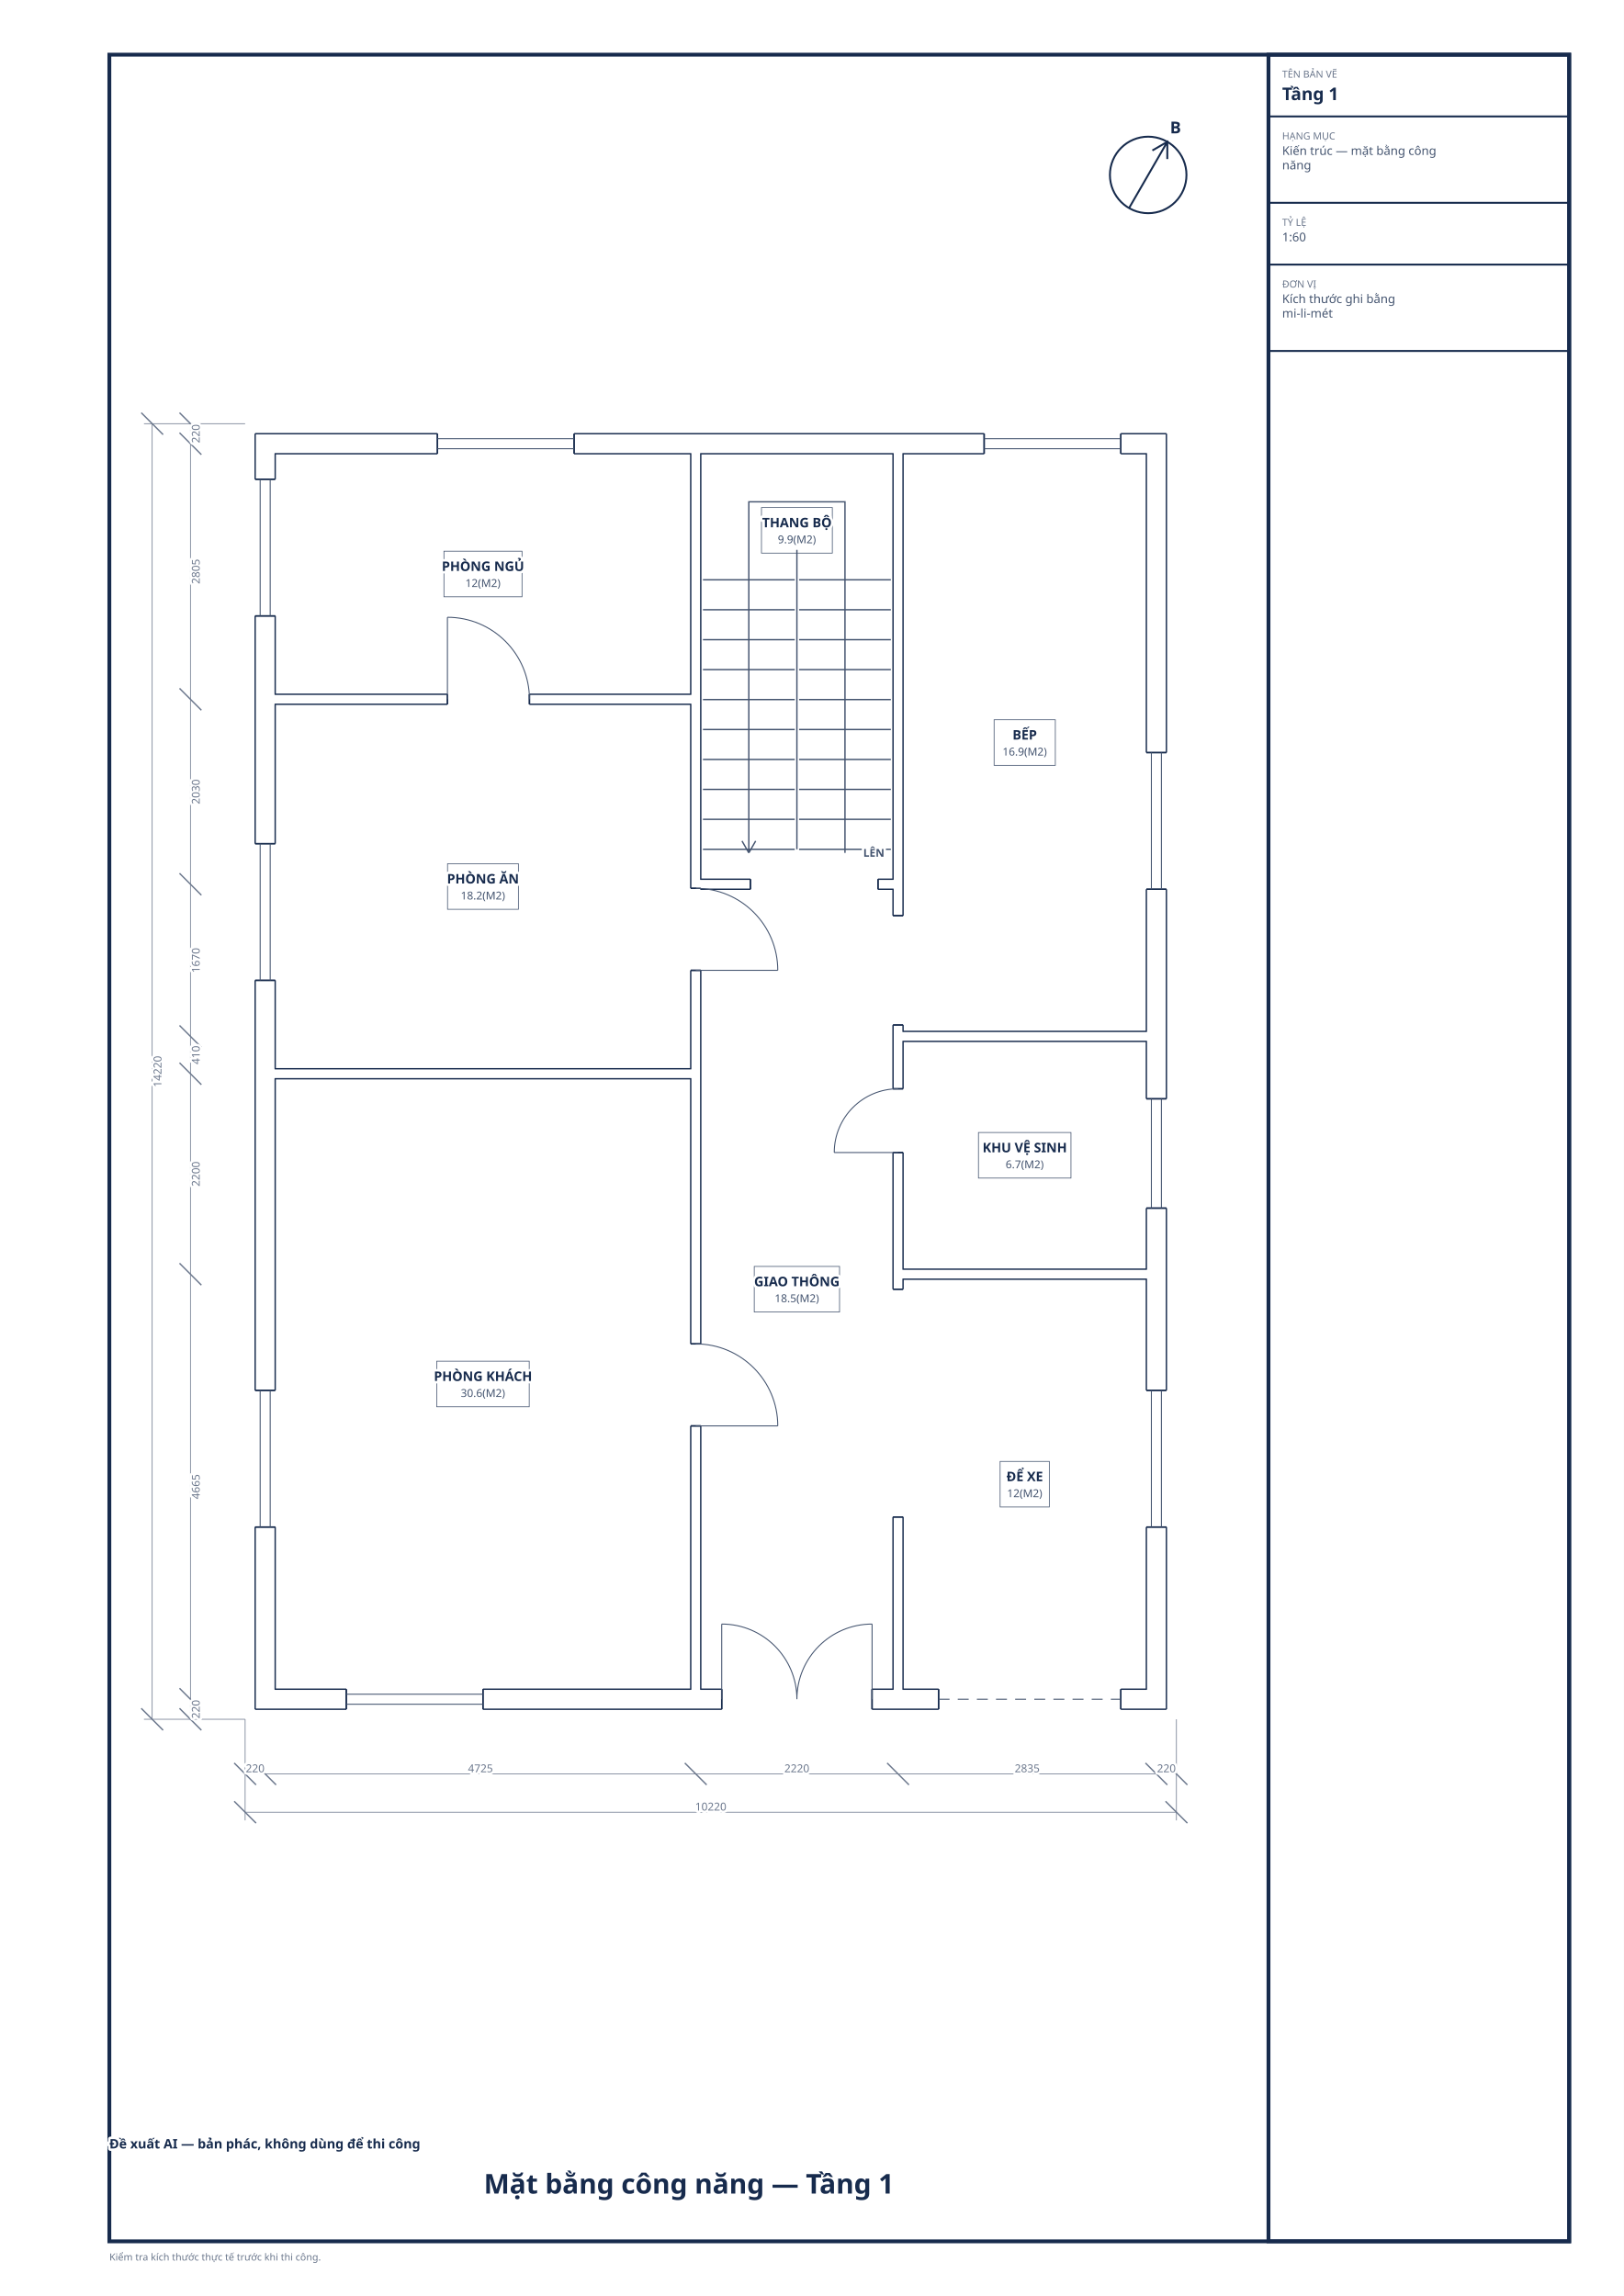
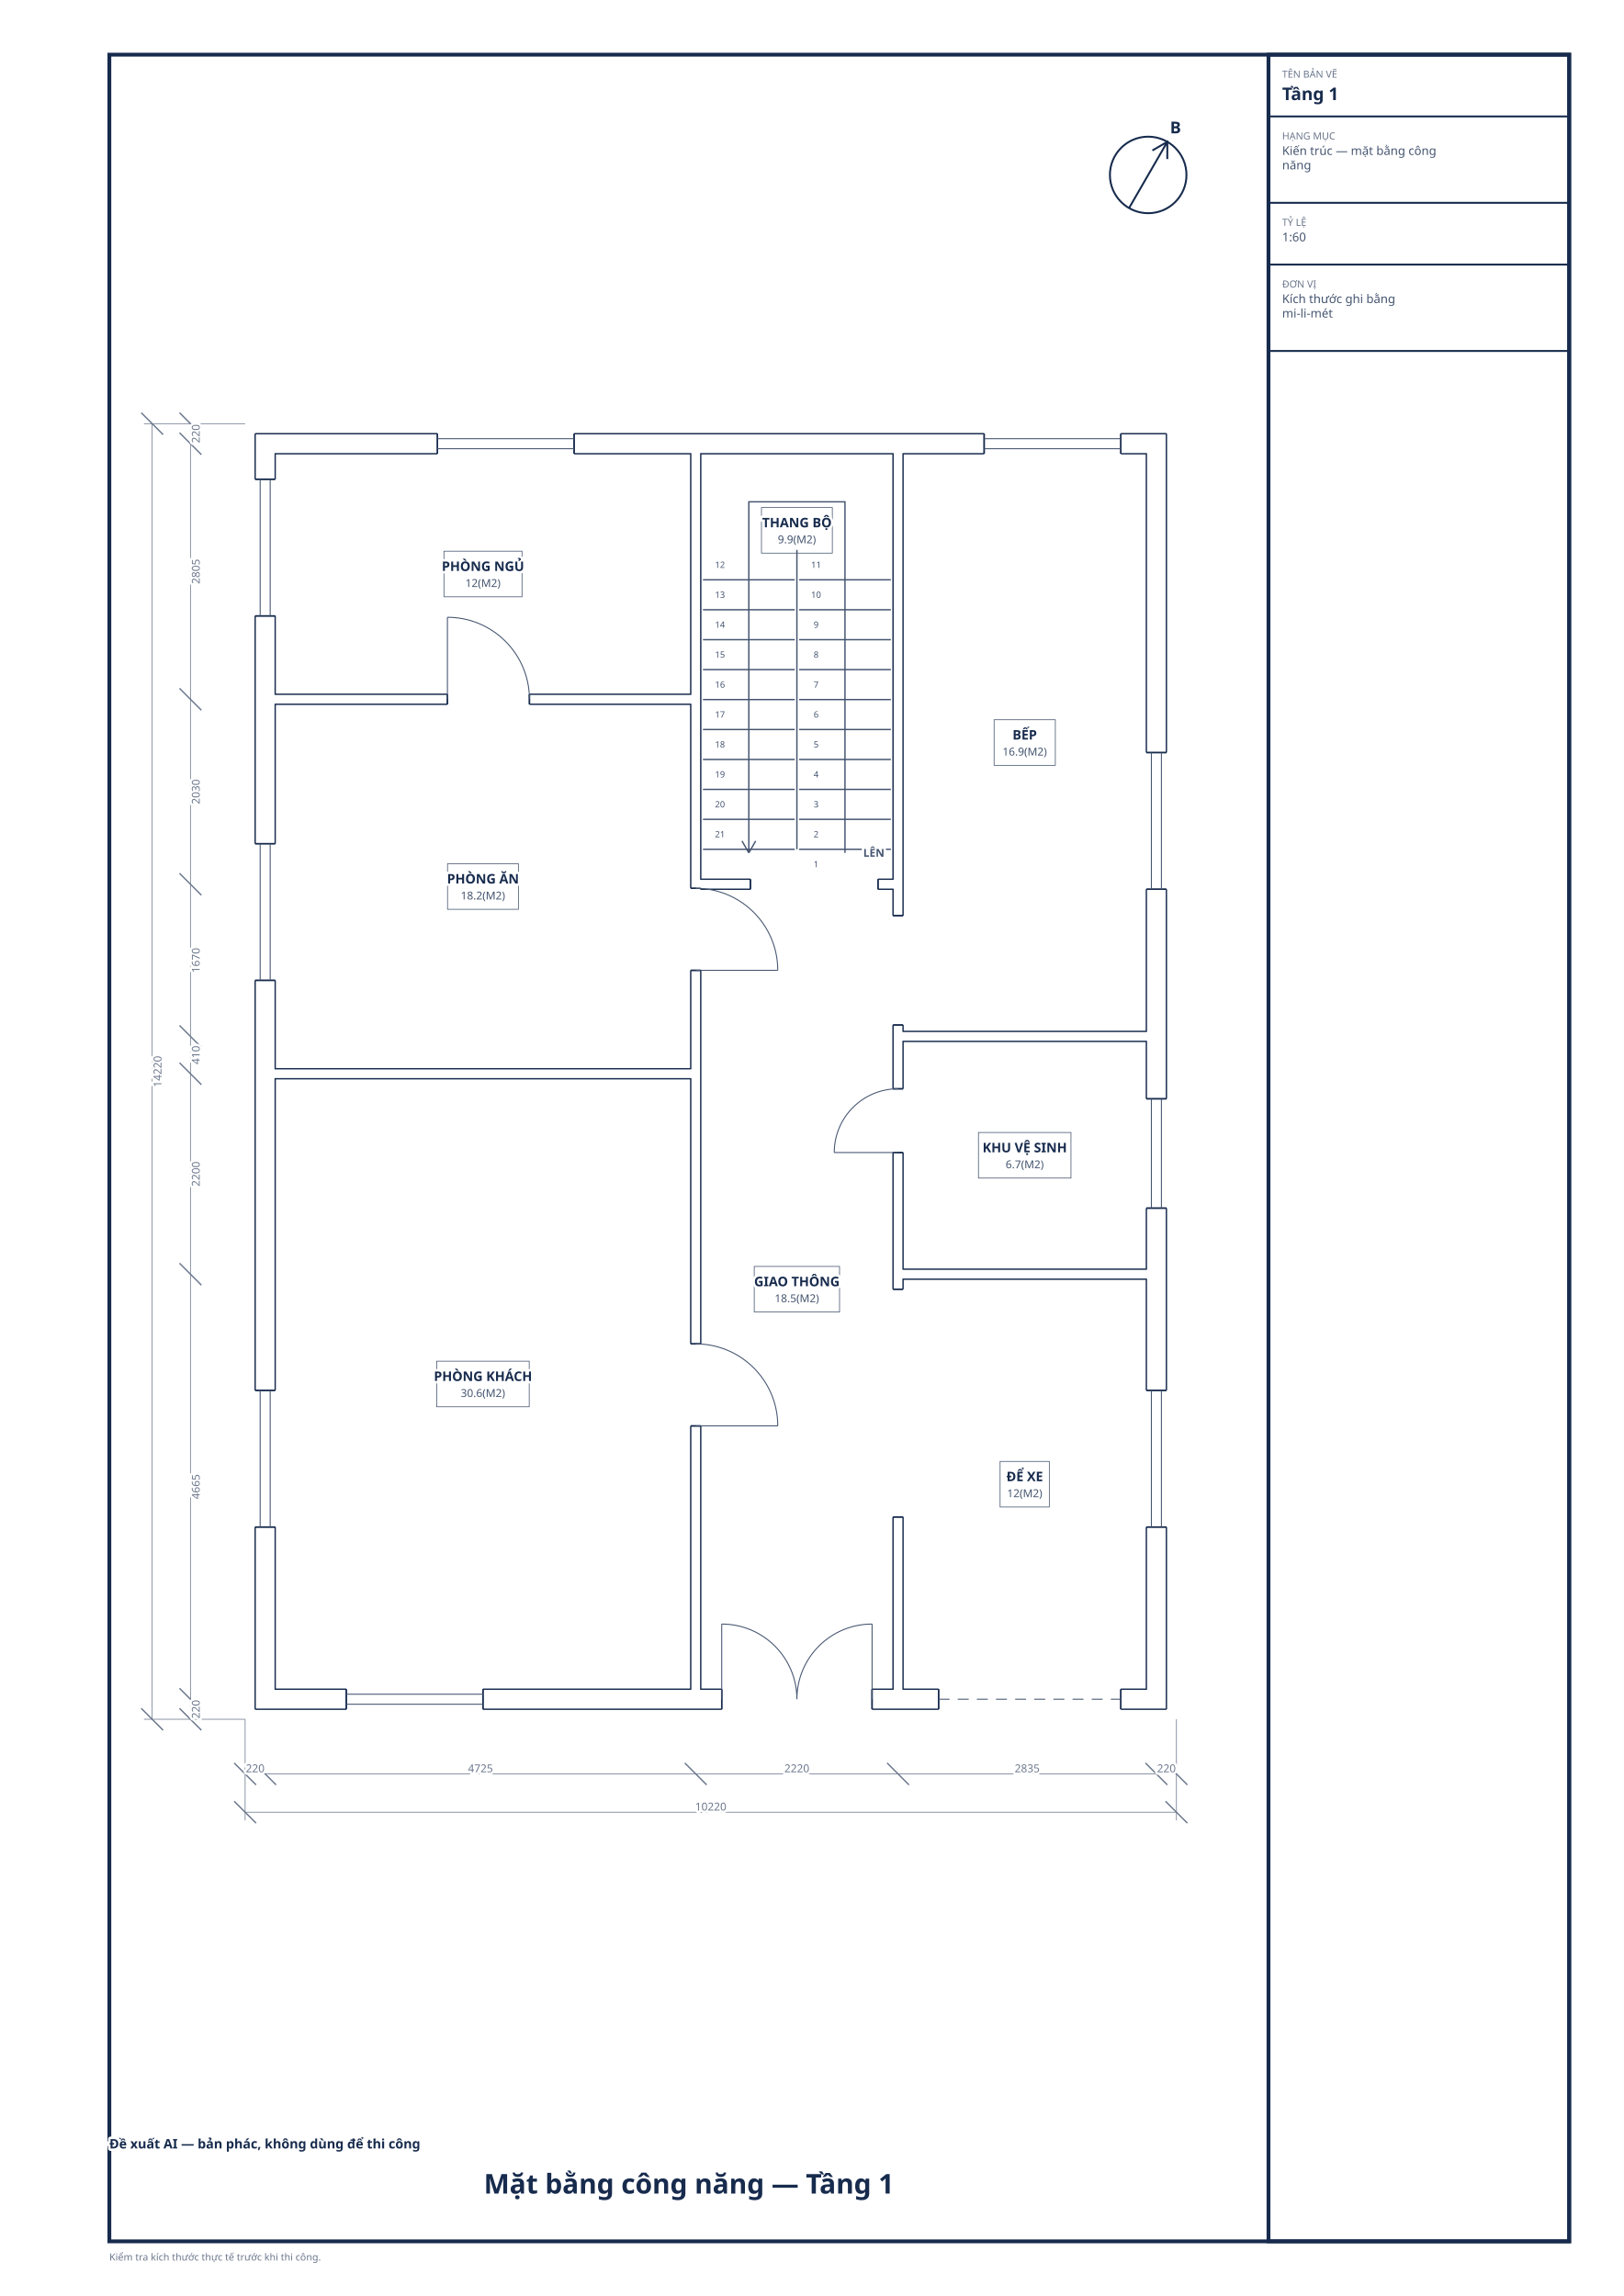
<svg xmlns="http://www.w3.org/2000/svg" viewBox="0 0 297 420" width="297mm" height="420mm">
-   <style>text{font-family:'Be Vietnam Pro', 'Noto Sans', 'Segoe UI', system-ui, sans-serif;text-anchor:middle;dominant-baseline:middle;paint-order:stroke;stroke:#FFFFFF;stroke-width:0.9;stroke-linejoin:round}.fr{stroke:#172B4D;stroke-width:0.7;fill:none;}.tr{stroke:#172B4D;stroke-width:0.35;fill:none;}.wf{fill:#FFFFFF;stroke:none}.w{stroke:#172B4D;stroke-width:0.25;fill:none;}.cl{fill:#172B4D;stroke:#172B4D;stroke-width:0.25}.lb{fill:none;stroke:#44546F;stroke-width:0.13}.rl{stroke:#44546F;stroke-width:0.18;fill:none;}.sd{stroke:#44546F;stroke-width:0.13;fill:none;stroke-dasharray:2.4 1.6;}.op{stroke:#172B4D;stroke-width:0.25;fill:none;}.dl{stroke:#44546F;stroke-width:0.18;fill:none;}.wn{stroke:#44546F;stroke-width:0.18;fill:none;}.st{stroke:#44546F;stroke-width:0.25;fill:none;}.sa{stroke:#44546F;stroke-width:0.25;fill:none;}.vd{stroke:#44546F;stroke-width:0.18;fill:#DCDFE4}.nt{stroke:#172B4D;stroke-width:0.35;fill:none;}.dm{stroke:#6B778C;stroke-width:0.13;fill:none;}.dt{stroke:#6B778C;stroke-width:0.25;fill:none;}.tn{font-size:2.4px;fill:#172B4D;font-weight:600;}.ta{font-size:2px;fill:#44546F;}.td{font-size:2px;fill:#6B778C;}.tst{font-size:2px;fill:#44546F;font-weight:600;}.tl{font-size:3.2px;fill:#172B4D;font-weight:700;text-anchor:start;}.tw{font-size:2.4px;fill:#172B4D;font-weight:600;text-anchor:start;}.ts{font-size:2.2px;fill:#44546F;text-anchor:start;}.tnn{font-size:3px;fill:#172B4D;font-weight:700;}.tt{font-size:5px;fill:#172B4D;font-weight:700;}.tbl{font-size:1.8px;fill:#6B778C;text-anchor:start;}.tf{font-size:1.8px;fill:#6B778C;text-anchor:start;}.gr{stroke:#172B4D;stroke-width:0.7;fill:none;}.eo{stroke:#172B4D;stroke-width:0.5;fill:none;stroke-linejoin:round;}.fln{stroke:#44546F;stroke-width:0.13;fill:none;stroke-dasharray:3 1.5;}.lm{stroke:#172B4D;stroke-width:0.18;fill:none;}.el{fill:#EEF0F2;stroke:#44546F;stroke-width:0.13}.ff{stroke:#44546F;stroke-width:0.18;fill:none;stroke-dasharray:3 1.5;}.tlm{font-size:2px;fill:#172B4D;text-anchor:start;}.rb{stroke:#172B4D;stroke-width:0.6;fill:none;}.re{stroke:#172B4D;stroke-width:0.3;fill:none;}.rw{stroke:#44546F;stroke-width:0.15;fill:none;}.ra{stroke:#172B4D;stroke-width:0.4;fill:none;}.rlot{stroke:#44546F;stroke-width:0.25;fill:none;stroke-dasharray:6 3;}.rn{fill:#172B4D;stroke:none}</style>
+   <style>text{font-family:'Be Vietnam Pro', 'Noto Sans', 'Segoe UI', system-ui, sans-serif;text-anchor:middle;dominant-baseline:middle;paint-order:stroke;stroke:#FFFFFF;stroke-width:0.9;stroke-linejoin:round}.fr{stroke:#172B4D;stroke-width:0.7;fill:none;}.tr{stroke:#172B4D;stroke-width:0.35;fill:none;}.wf{fill:#FFFFFF;stroke:none}.w{stroke:#172B4D;stroke-width:0.25;fill:none;}.cl{fill:#172B4D;stroke:#172B4D;stroke-width:0.25}.lb{fill:none;stroke:#44546F;stroke-width:0.13}.rl{stroke:#44546F;stroke-width:0.18;fill:none;}.sd{stroke:#44546F;stroke-width:0.13;fill:none;stroke-dasharray:2.4 1.6;}.op{stroke:#172B4D;stroke-width:0.25;fill:none;}.dl{stroke:#44546F;stroke-width:0.18;fill:none;}.wn{stroke:#44546F;stroke-width:0.18;fill:none;}.st{stroke:#44546F;stroke-width:0.25;fill:none;}.sa{stroke:#44546F;stroke-width:0.25;fill:none;}.vd{stroke:#44546F;stroke-width:0.18;fill:#DCDFE4}.nt{stroke:#172B4D;stroke-width:0.35;fill:none;}.dm{stroke:#6B778C;stroke-width:0.13;fill:none;}.dt{stroke:#6B778C;stroke-width:0.25;fill:none;}.tn{font-size:2.4px;fill:#172B4D;font-weight:600;}.ta{font-size:2px;fill:#44546F;}.td{font-size:2px;fill:#6B778C;}.tst{font-size:2px;fill:#44546F;font-weight:600;}.tsn{font-size:1.6px;fill:#44546F;}.tl{font-size:3.2px;fill:#172B4D;font-weight:700;text-anchor:start;}.tw{font-size:2.4px;fill:#172B4D;font-weight:600;text-anchor:start;}.ts{font-size:2.2px;fill:#44546F;text-anchor:start;}.tnn{font-size:3px;fill:#172B4D;font-weight:700;}.tt{font-size:5px;fill:#172B4D;font-weight:700;}.tbl{font-size:1.8px;fill:#6B778C;text-anchor:start;}.tf{font-size:1.8px;fill:#6B778C;text-anchor:start;}.gr{stroke:#172B4D;stroke-width:0.7;fill:none;}.eo{stroke:#172B4D;stroke-width:0.5;fill:none;stroke-linejoin:round;}.fln{stroke:#44546F;stroke-width:0.13;fill:none;stroke-dasharray:3 1.5;}.lm{stroke:#172B4D;stroke-width:0.18;fill:none;}.el{fill:#EEF0F2;stroke:#44546F;stroke-width:0.13}.ff{stroke:#44546F;stroke-width:0.18;fill:none;stroke-dasharray:3 1.5;}.tlm{font-size:2px;fill:#172B4D;text-anchor:start;}.rb{stroke:#172B4D;stroke-width:0.6;fill:none;}.re{stroke:#172B4D;stroke-width:0.3;fill:none;}.rw{stroke:#44546F;stroke-width:0.15;fill:none;}.ra{stroke:#172B4D;stroke-width:0.4;fill:none;}.rlot{stroke:#44546F;stroke-width:0.25;fill:none;stroke-dasharray:6 3;}.rn{fill:#172B4D;stroke:none}</style>
  <rect x="0" y="0" width="297" height="420" fill="#FFFFFF" />
  <rect x="20" y="10" width="267" height="400" class="fr" />
  <rect x="232" y="10" width="55" height="400" class="fr" />
  <text x="234.5" y="13.58" class="tbl">TÊN BẢN VẼ</text>
  <text x="234.5" y="17.18" class="tl">Tầng 1</text>
  <path class="tr" d="M 232 21.3 L 287 21.3" />
  <text x="234.5" y="24.88" class="tbl">HẠNG MỤC</text>
  <text x="234.5" y="27.58" class="ts">Kiến trúc — mặt bằng công</text>
  <text x="234.5" y="30.22" class="ts">năng</text>
  <path class="tr" d="M 232 37.1 L 287 37.1" />
  <text x="234.5" y="40.68" class="tbl">TỶ LỆ</text>
  <text x="234.5" y="43.38" class="ts">1:60</text>
  <path class="tr" d="M 232 48.4 L 287 48.4" />
  <text x="234.5" y="51.98" class="tbl">ĐƠN VỊ</text>
  <text x="234.5" y="54.68" class="ts">Kích thước ghi bằng</text>
  <text x="234.5" y="57.32" class="ts">mi-li-mét</text>
  <path class="tr" d="M 232 64.2 L 287 64.2" />
  <text x="126" y="399.5" class="tt">Mặt bằng công năng — Tầng 1</text>
  <text x="20" y="392.16" class="tw">Đề xuất AI — bản phác, không dùng để thi công</text>
  <text x="20" y="412.88" class="tf">Kiểm tra kích thước thực tế trước khi thi công.</text>
  <path class="wf" d="M 46.667 312.667 L 63.333 312.667 L 63.333 309 L 46.667 309 Z M 88.333 312.667 L 132 312.667 L 132 309 L 88.333 309 Z M 159.5 312.667 L 171.667 312.667 L 171.667 309 L 159.5 309 Z M 205 312.667 L 213.333 312.667 L 213.333 309 L 205 309 Z M 46.667 83 L 80 83 L 80 79.333 L 46.667 79.333 Z M 105 83 L 180 83 L 180 79.333 L 105 79.333 Z M 205 83 L 213.333 83 L 213.333 79.333 L 205 79.333 Z M 50.333 312.667 L 50.333 279.333 L 46.667 279.333 L 46.667 312.667 Z M 50.333 254.333 L 50.333 179.333 L 46.667 179.333 L 46.667 254.333 Z M 50.333 154.333 L 50.333 112.667 L 46.667 112.667 L 46.667 154.333 Z M 50.333 87.667 L 50.333 79.333 L 46.667 79.333 L 46.667 87.667 Z M 213.333 312.667 L 213.333 279.333 L 209.667 279.333 L 209.667 312.667 Z M 213.333 254.333 L 213.333 221 L 209.667 221 L 209.667 254.333 Z M 213.333 201 L 213.333 162.667 L 209.667 162.667 L 209.667 201 Z M 213.333 137.667 L 213.333 79.333 L 209.667 79.333 L 209.667 137.667 Z M 128.167 310.833 L 128.167 260.833 L 126.333 260.833 L 126.333 310.833 Z M 128.167 245.833 L 128.167 177.5 L 126.333 177.5 L 126.333 245.833 Z M 128.167 162.5 L 128.167 81.167 L 126.333 81.167 L 126.333 162.5 Z M 165.167 310.833 L 165.167 277.5 L 163.333 277.5 L 163.333 310.833 Z M 165.167 235.833 L 165.167 210.833 L 163.333 210.833 L 163.333 235.833 Z M 165.167 199.167 L 165.167 187.5 L 163.333 187.5 L 163.333 199.167 Z M 165.167 167.5 L 165.167 81.167 L 163.333 81.167 L 163.333 167.5 Z M 48.5 197.333 L 127.25 197.333 L 127.25 195.5 L 48.5 195.5 Z M 48.5 128.833 L 81.833 128.833 L 81.833 127 L 48.5 127 Z M 96.833 128.833 L 127.25 128.833 L 127.25 127 L 96.833 127 Z M 127.25 162.667 L 137.25 162.667 L 137.25 160.833 L 127.25 160.833 Z M 160.583 162.667 L 164.25 162.667 L 164.25 160.833 L 160.583 160.833 Z M 164.25 234 L 211.5 234 L 211.5 232.167 L 164.25 232.167 Z M 164.25 190.5 L 211.5 190.5 L 211.5 188.667 L 164.25 188.667 Z" />
  <path class="w" d="M 46.667 312.667 L 63.333 312.667 M 46.667 309 L 46.75 309 M 50.25 309 L 63.333 309 M 46.667 312.667 L 46.667 309 M 63.333 312.667 L 63.333 309 M 88.333 312.667 L 132 312.667 M 88.333 309 L 126.417 309 M 128.083 309 L 132 309 M 88.333 312.667 L 88.333 309 M 132 312.667 L 132 309 M 159.5 312.667 L 171.667 312.667 M 159.5 309 L 163.417 309 M 165.083 309 L 171.667 309 M 159.5 312.667 L 159.5 309 M 171.667 312.667 L 171.667 309 M 205 312.667 L 213.333 312.667 M 205 309 L 209.75 309 M 213.25 309 L 213.333 309 M 205 312.667 L 205 309 M 213.333 312.667 L 213.333 309 M 46.667 83 L 46.75 83 M 50.25 83 L 80 83 M 46.667 79.333 L 80 79.333 M 46.667 83 L 46.667 79.333 M 80 83 L 80 79.333 M 105 83 L 126.417 83 M 128.083 83 L 163.417 83 M 165.083 83 L 180 83 M 105 79.333 L 180 79.333 M 105 83 L 105 79.333 M 180 83 L 180 79.333 M 205 83 L 209.75 83 M 213.25 83 L 213.333 83 M 205 79.333 L 213.333 79.333 M 205 83 L 205 79.333 M 213.333 83 L 213.333 79.333 M 50.333 312.667 L 50.333 312.583 M 50.333 309.083 L 50.333 279.333 M 46.667 312.667 L 46.667 279.333 M 50.333 312.667 L 46.667 312.667 M 50.333 279.333 L 46.667 279.333 M 50.333 254.333 L 50.333 197.25 M 50.333 195.583 L 50.333 179.333 M 46.667 254.333 L 46.667 179.333 M 50.333 254.333 L 46.667 254.333 M 50.333 179.333 L 46.667 179.333 M 50.333 154.333 L 50.333 128.75 M 50.333 127.083 L 50.333 112.667 M 46.667 154.333 L 46.667 112.667 M 50.333 154.333 L 46.667 154.333 M 50.333 112.667 L 46.667 112.667 M 50.333 87.667 L 50.333 82.917 M 50.333 79.417 L 50.333 79.333 M 46.667 87.667 L 46.667 79.333 M 50.333 87.667 L 46.667 87.667 M 50.333 79.333 L 46.667 79.333 M 213.333 312.667 L 213.333 279.333 M 209.667 312.667 L 209.667 312.583 M 209.667 309.083 L 209.667 279.333 M 213.333 312.667 L 209.667 312.667 M 213.333 279.333 L 209.667 279.333 M 213.333 254.333 L 213.333 221 M 209.667 254.333 L 209.667 233.917 M 209.667 232.25 L 209.667 221 M 213.333 254.333 L 209.667 254.333 M 213.333 221 L 209.667 221 M 213.333 201 L 213.333 162.667 M 209.667 201 L 209.667 190.417 M 209.667 188.75 L 209.667 162.667 M 213.333 201 L 209.667 201 M 213.333 162.667 L 209.667 162.667 M 213.333 137.667 L 213.333 79.333 M 209.667 137.667 L 209.667 82.917 M 209.667 79.417 L 209.667 79.333 M 213.333 137.667 L 209.667 137.667 M 213.333 79.333 L 209.667 79.333 M 128.167 309.083 L 128.167 260.833 M 126.333 309.083 L 126.333 260.833 M 128.167 260.833 L 126.333 260.833 M 128.167 245.833 L 128.167 177.5 M 126.333 245.833 L 126.333 197.25 M 126.333 195.583 L 126.333 177.5 M 128.167 245.833 L 126.333 245.833 M 128.167 177.5 L 126.333 177.5 M 128.167 160.917 L 128.167 82.917 M 126.333 162.5 L 126.333 128.75 M 126.333 127.083 L 126.333 82.917 M 127.333 162.5 L 126.333 162.5 M 165.167 309.083 L 165.167 277.5 M 163.333 309.083 L 163.333 277.5 M 165.167 277.5 L 163.333 277.5 M 165.167 235.833 L 165.167 233.917 M 165.167 232.25 L 165.167 210.833 M 163.333 235.833 L 163.333 210.833 M 165.167 235.833 L 163.333 235.833 M 165.167 210.833 L 163.333 210.833 M 165.167 199.167 L 165.167 190.417 M 165.167 188.75 L 165.167 187.5 M 163.333 199.167 L 163.333 187.5 M 165.167 199.167 L 163.333 199.167 M 165.167 187.5 L 163.333 187.5 M 165.167 167.5 L 165.167 82.917 M 163.333 167.5 L 163.333 162.583 M 163.333 160.917 L 163.333 82.917 M 165.167 167.5 L 163.333 167.5 M 50.25 197.333 L 126.417 197.333 M 50.25 195.5 L 126.417 195.5 M 50.25 128.833 L 81.833 128.833 M 50.25 127 L 81.833 127 M 81.833 128.833 L 81.833 127 M 96.833 128.833 L 126.417 128.833 M 96.833 127 L 126.417 127 M 96.833 128.833 L 96.833 127 M 128.083 162.667 L 137.25 162.667 M 128.083 160.833 L 137.25 160.833 M 137.25 162.667 L 137.25 160.833 M 160.583 162.667 L 163.417 162.667 M 160.583 160.833 L 163.417 160.833 M 160.583 162.667 L 160.583 160.833 M 165.083 234 L 209.75 234 M 165.083 232.167 L 209.75 232.167 M 165.083 190.5 L 209.75 190.5 M 165.083 188.667 L 209.75 188.667" />
  <path class="op" d="M 132 312.667 L 132 309 M 159.5 312.667 L 159.5 309 M 171.667 312.667 L 171.667 309 M 205 312.667 L 205 309 M 128.167 260.833 L 126.333 260.833 M 128.167 245.833 L 126.333 245.833 M 128.167 177.5 L 126.333 177.5 M 128.167 162.5 L 126.333 162.5 M 81.833 128.833 L 81.833 127 M 96.833 128.833 L 96.833 127 M 137.25 162.667 L 137.25 160.833 M 160.583 162.667 L 160.583 160.833 M 165.167 210.833 L 163.333 210.833 M 165.167 199.167 L 163.333 199.167 M 165.167 277.5 L 163.333 277.5 M 165.167 235.833 L 163.333 235.833 M 165.167 187.5 L 163.333 187.5 M 165.167 167.5 L 163.333 167.5 M 50.333 279.333 L 46.667 279.333 M 50.333 254.333 L 46.667 254.333 M 50.333 179.333 L 46.667 179.333 M 50.333 154.333 L 46.667 154.333 M 50.333 112.667 L 46.667 112.667 M 50.333 87.667 L 46.667 87.667 M 63.333 312.667 L 63.333 309 M 88.333 312.667 L 88.333 309 M 213.333 279.333 L 209.667 279.333 M 213.333 254.333 L 209.667 254.333 M 213.333 221 L 209.667 221 M 213.333 201 L 209.667 201 M 213.333 162.667 L 209.667 162.667 M 213.333 137.667 L 209.667 137.667 M 80 83 L 80 79.333 M 105 83 L 105 79.333 M 180 83 L 180 79.333 M 205 83 L 205 79.333" />
  <path class="wn" d="M 47.583 279.333 L 47.583 254.333 M 49.417 279.333 L 49.417 254.333 M 47.583 179.333 L 47.583 154.333 M 49.417 179.333 L 49.417 154.333 M 47.583 112.667 L 47.583 87.667 M 49.417 112.667 L 49.417 87.667 M 63.333 309.917 L 88.333 309.917 M 63.333 311.75 L 88.333 311.75 M 210.583 279.333 L 210.583 254.333 M 212.417 279.333 L 212.417 254.333 M 210.583 221 L 210.583 201 M 212.417 221 L 212.417 201 M 210.583 162.667 L 210.583 137.667 M 212.417 162.667 L 212.417 137.667 M 80 80.25 L 105 80.25 M 80 82.083 L 105 82.083 M 180 80.25 L 205 80.25 M 180 82.083 L 205 82.083" />
  <path class="dl" d="M 132 310.833 L 132 297.083 M 132 297.083 A 13.75 13.75 0 0 1 145.75 310.833 M 159.5 310.833 L 159.5 297.083 M 159.5 297.083 A 13.75 13.75 0 0 0 145.75 310.833 M 127.25 260.833 L 142.25 260.833 M 142.25 260.833 A 15 15 0 0 0 127.25 245.833 M 127.25 177.5 L 142.25 177.5 M 142.25 177.5 A 15 15 0 0 0 127.25 162.5 M 81.833 127.917 L 81.833 112.917 M 81.833 112.917 A 15 15 0 0 1 96.833 127.917 M 164.25 210.833 L 152.583 210.833 M 152.583 210.833 A 11.667 11.667 0 0 1 164.25 199.167" />
  <path class="dl" d="M 171.667 310.833 L 205 310.833" stroke-dasharray="2 1.5" />
  <path class="st" d="M 162.933 155.356 L 146.15 155.356 M 162.933 149.879 L 146.15 149.879 M 162.933 144.402 L 146.15 144.402 M 162.933 138.924 L 146.15 138.924 M 162.933 133.447 L 146.15 133.447 M 162.933 127.97 L 146.15 127.97 M 162.933 122.492 L 146.15 122.492 M 162.933 117.015 L 146.15 117.015 M 162.933 111.538 L 146.15 111.538 M 162.933 106.061 L 146.15 106.061 M 145.35 106.061 L 128.567 106.061 M 145.35 111.538 L 128.567 111.538 M 145.35 117.015 L 128.567 117.015 M 145.35 122.492 L 128.567 122.492 M 145.35 127.97 L 128.567 127.97 M 145.35 133.447 L 128.567 133.447 M 145.35 138.924 L 128.567 138.924 M 145.35 144.402 L 128.567 144.402 M 145.35 149.879 L 128.567 149.879 M 145.35 155.356 L 128.567 155.356 M 145.75 155.356 L 145.75 100.583" />
  <path class="sa" d="M 154.542 156.013 L 154.542 100.583 L 154.542 91.792 L 136.958 91.792 L 136.958 100.583 L 136.958 156.013 M 138.208 153.838 L 136.958 156.013 M 135.708 153.838 L 136.958 156.013" />
  <text x="159.817" y="156.013" class="tst">LÊN</text>
+   <text x="149.267" y="158.095" class="tsn">1</text>
+   <text x="149.267" y="152.617" class="tsn">2</text>
+   <text x="149.267" y="147.14" class="tsn">3</text>
+   <text x="149.267" y="141.663" class="tsn">4</text>
+   <text x="149.267" y="136.186" class="tsn">5</text>
+   <text x="149.267" y="130.708" class="tsn">6</text>
+   <text x="149.267" y="125.231" class="tsn">7</text>
+   <text x="149.267" y="119.754" class="tsn">8</text>
+   <text x="149.267" y="114.277" class="tsn">9</text>
+   <text x="149.267" y="108.799" class="tsn">10</text>
+   <text x="149.267" y="103.322" class="tsn">11</text>
+   <text x="131.683" y="103.322" class="tsn">12</text>
+   <text x="131.683" y="108.799" class="tsn">13</text>
+   <text x="131.683" y="114.277" class="tsn">14</text>
+   <text x="131.683" y="119.754" class="tsn">15</text>
+   <text x="131.683" y="125.231" class="tsn">16</text>
+   <text x="131.683" y="130.708" class="tsn">17</text>
+   <text x="131.683" y="136.186" class="tsn">18</text>
+   <text x="131.683" y="141.663" class="tsn">19</text>
+   <text x="131.683" y="147.14" class="tsn">20</text>
+   <text x="131.683" y="152.617" class="tsn">21</text>
  <rect x="79.873" y="248.997" width="16.92" height="8.34" class="lb" />
  <text x="88.333" y="251.767" class="tn">PHÒNG KHÁCH</text>
  <text x="88.333" y="254.847" class="ta">30.6(M2)</text>
  <rect x="81.853" y="157.997" width="12.96" height="8.34" class="lb" />
  <text x="88.333" y="160.767" class="tn">PHÒNG ĂN</text>
  <text x="88.333" y="163.847" class="ta">18.2(M2)</text>
  <rect x="81.193" y="100.83" width="14.28" height="8.34" class="lb" />
  <text x="88.333" y="103.6" class="tn">PHÒNG NGỦ</text>
  <text x="88.333" y="106.68" class="ta">12(M2)</text>
  <rect x="137.95" y="231.663" width="15.6" height="8.34" class="lb" />
  <text x="145.75" y="234.433" class="tn">GIAO THÔNG</text>
  <text x="145.75" y="237.513" class="ta">18.5(M2)</text>
  <rect x="139.27" y="92.84" width="12.96" height="8.34" class="lb" />
  <text x="145.75" y="95.61" class="tn">THANG BỘ</text>
  <text x="145.75" y="98.69" class="ta">9.9(M2)</text>
  <rect x="182.917" y="267.33" width="9" height="8.34" class="lb" />
  <text x="187.417" y="270.1" class="tn">ĐỂ XE</text>
  <text x="187.417" y="273.18" class="ta">12(M2)</text>
  <rect x="178.957" y="207.163" width="16.92" height="8.34" class="lb" />
  <text x="187.417" y="209.933" class="tn">KHU VỆ SINH</text>
  <text x="187.417" y="213.013" class="ta">6.7(M2)</text>
  <rect x="181.817" y="131.663" width="11.2" height="8.34" class="lb" />
  <text x="187.417" y="134.433" class="tn">BẾP</text>
  <text x="187.417" y="137.513" class="ta">16.9(M2)</text>
  <path class="dm" d="M 44.833 324.5 L 215.167 324.5 M 44.833 331.5 L 215.167 331.5 M 44.833 314.5 L 44.833 333 M 215.167 314.5 L 215.167 333" />
  <path class="dt" d="M 42.833 322.5 L 46.833 326.5 M 46.5 322.5 L 50.5 326.5 M 125.25 322.5 L 129.25 326.5 M 162.25 322.5 L 166.25 326.5 M 209.5 322.5 L 213.5 326.5 M 213.167 322.5 L 217.167 326.5 M 42.833 329.5 L 46.833 333.5 M 213.167 329.5 L 217.167 333.5" />
  <text x="46.667" y="323.5" class="td">220</text>
  <text x="87.875" y="323.5" class="td">4725</text>
  <text x="145.75" y="323.5" class="td">2220</text>
  <text x="187.875" y="323.5" class="td">2835</text>
  <text x="213.333" y="323.5" class="td">220</text>
  <text x="130" y="330.5" class="td">10220</text>
  <path class="dm" d="M 34.833 314.5 L 34.833 77.5 M 27.833 314.5 L 27.833 77.5 M 44.833 314.5 L 26.333 314.5 M 44.833 77.5 L 26.333 77.5" />
  <path class="dt" d="M 32.833 312.5 L 36.833 316.5 M 32.833 308.833 L 36.833 312.833 M 32.833 231.083 L 36.833 235.083 M 32.833 194.417 L 36.833 198.417 M 32.833 187.583 L 36.833 191.583 M 32.833 159.75 L 36.833 163.75 M 32.833 125.917 L 36.833 129.917 M 32.833 79.167 L 36.833 83.167 M 32.833 75.5 L 36.833 79.5 M 25.833 312.5 L 29.833 316.5 M 25.833 75.5 L 29.833 79.5" />
  <text x="35.833" y="312.667" class="td" transform="rotate(-90 35.833 312.667)">220</text>
  <text x="35.833" y="271.958" class="td" transform="rotate(-90 35.833 271.958)">4665</text>
  <text x="35.833" y="214.75" class="td" transform="rotate(-90 35.833 214.75)">2200</text>
  <text x="35.833" y="193" class="td" transform="rotate(-90 35.833 193)">410</text>
  <text x="35.833" y="175.667" class="td" transform="rotate(-90 35.833 175.667)">1670</text>
  <text x="35.833" y="144.833" class="td" transform="rotate(-90 35.833 144.833)">2030</text>
  <text x="35.833" y="104.542" class="td" transform="rotate(-90 35.833 104.542)">2805</text>
  <text x="35.833" y="79.333" class="td" transform="rotate(-90 35.833 79.333)">220</text>
  <text x="28.833" y="196" class="td" transform="rotate(-90 28.833 196)">14220</text>
  <circle cx="210" cy="32" r="7" class="nt" />
  <path class="nt" d="M 206.5 38.062 L 213.5 25.938 M 210.766 27.524 L 213.5 25.938 L 213.494 29.099" />
  <text x="215" y="23.34" class="tnn">B</text>
</svg>
